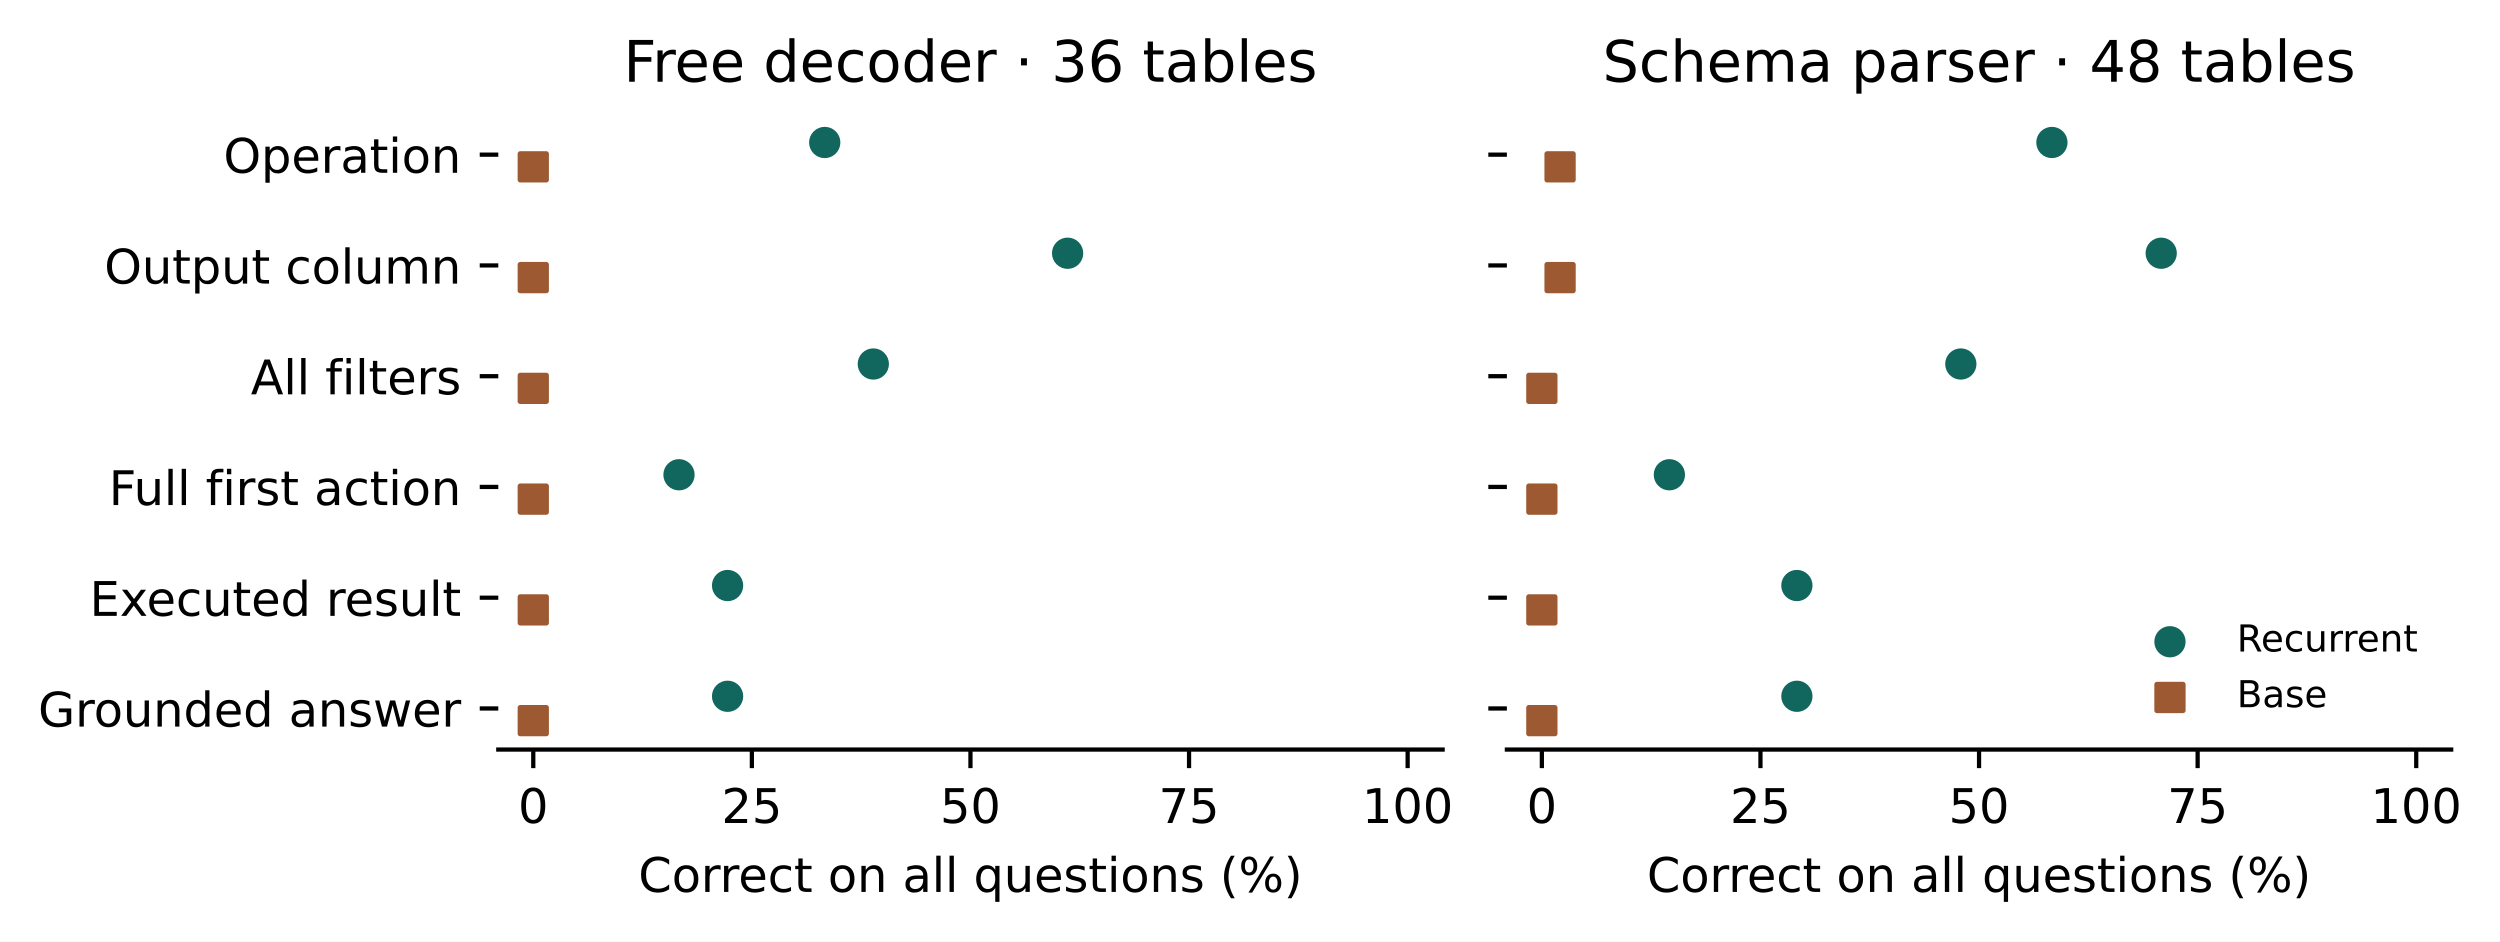
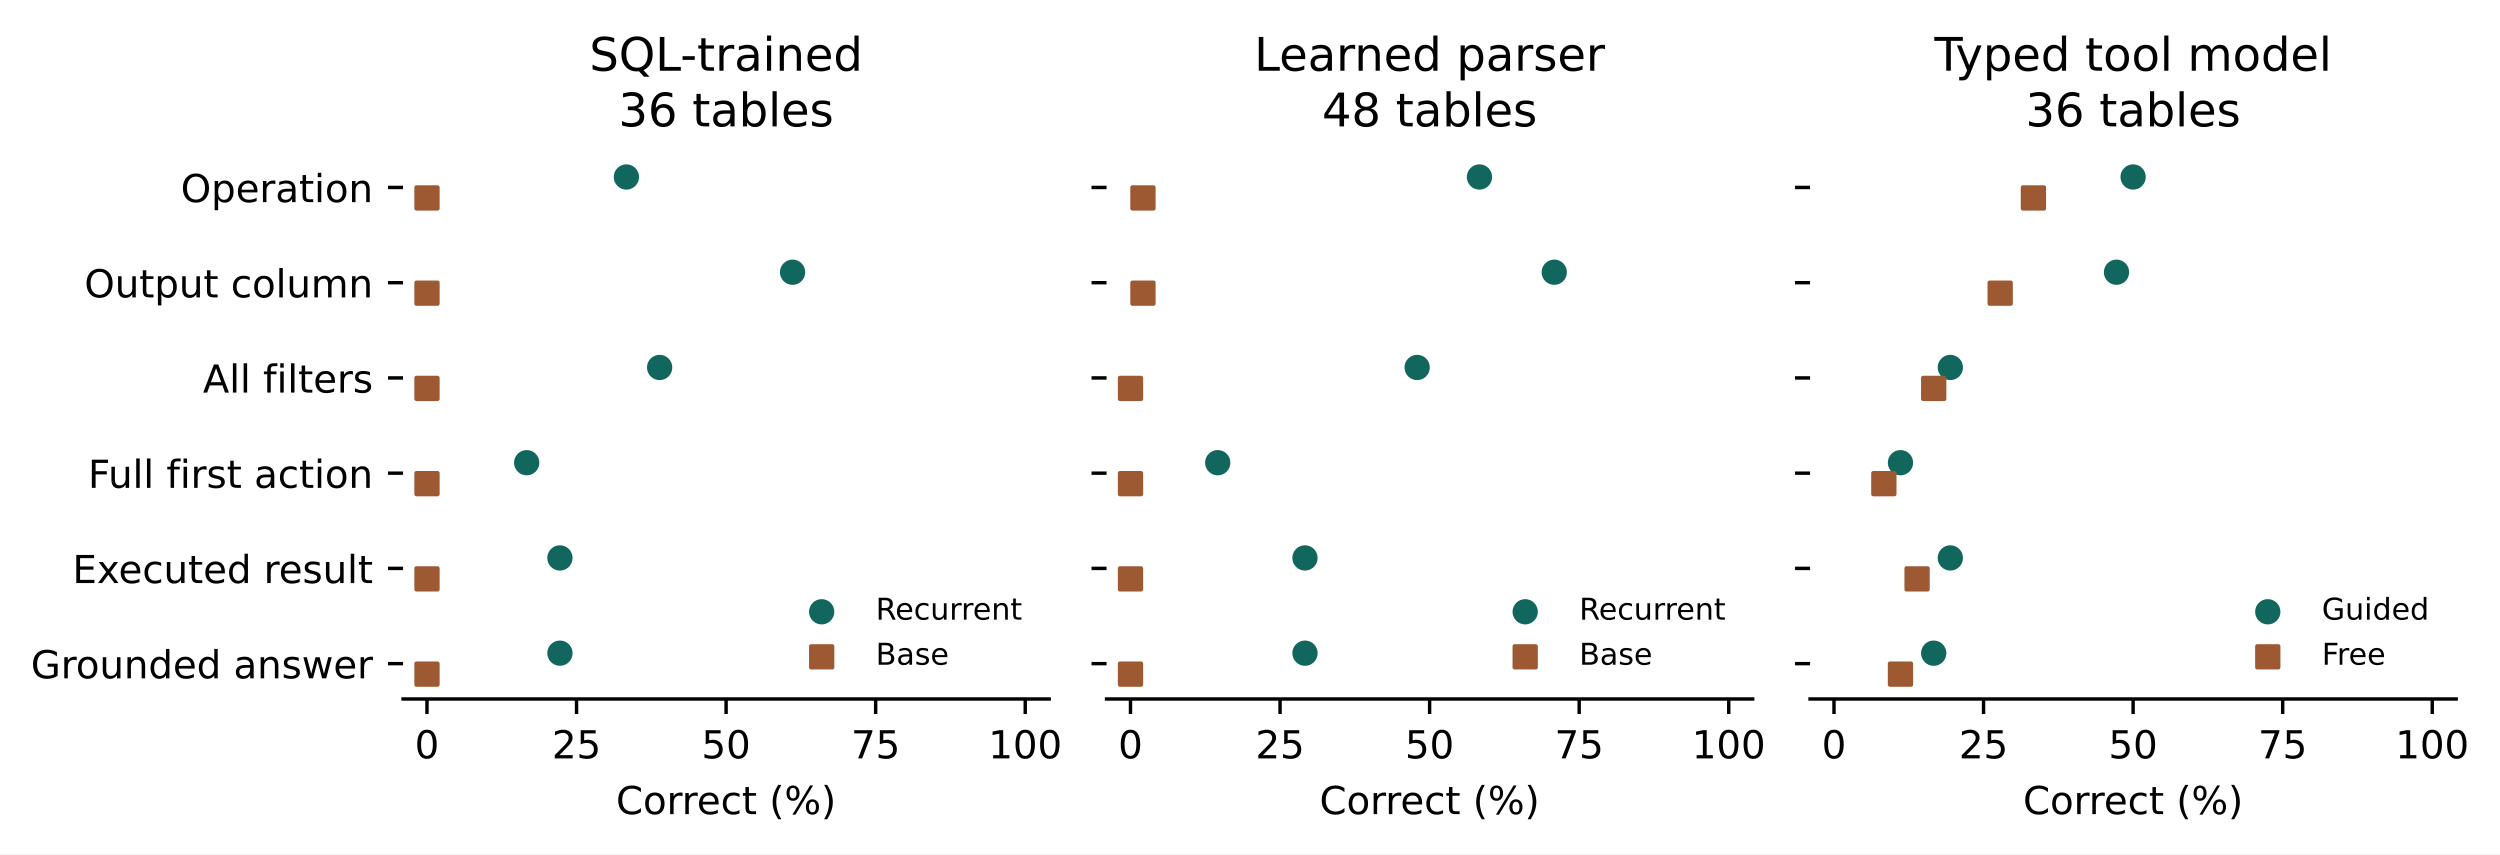
- <svg xmlns="http://www.w3.org/2000/svg" xmlns:xlink="http://www.w3.org/1999/xlink" width="471.207pt" height="177.479pt" viewBox="0 0 471.207 177.479" version="1.1">
+ <svg xmlns="http://www.w3.org/2000/svg" xmlns:xlink="http://www.w3.org/1999/xlink" width="582.56pt" height="199.08pt" viewBox="0 0 582.56 199.08" version="1.1">
  <defs>
    <style type="text/css">*{stroke-linejoin: round; stroke-linecap: butt}</style>
  </defs>
  <g id="figure_1">
    <g id="patch_1">
-       <path d="M 0 177.479  L 471.207 177.479  L 471.207 0  L 0 0  z " style="fill: #ffffff" />
+       <path d="M -0 199.08  L 582.56 199.08  L 582.56 0  L -0 0  z " style="fill: #ffffff" />
    </g>
    <g id="axes_1">
      <g id="patch_2">
-         <path d="M 93.92 141.279  L 271.909 141.279  L 271.909 21.406  L 93.92 21.406  z " style="fill: #ffffff" />
+         <path d="M 93.92 162.88  L 244.479 162.88  L 244.479 35.45  L 93.92 35.45  z " style="fill: #ffffff" />
      </g>
      <g id="PathCollection_1">
        <defs>
          <path id="m6b66e60e5c" d="M 0 2.449  C 0.65 2.449 1.273 2.191 1.732 1.732  C 2.191 1.273 2.449 0.65 2.449 0  C 2.449 -0.65 2.191 -1.273 1.732 -1.732  C 1.273 -2.191 0.65 -2.449 0 -2.449  C -0.65 -2.449 -1.273 -2.191 -1.732 -1.732  C -2.191 -1.273 -2.449 -0.65 -2.449 0  C -2.449 0.65 -2.191 1.273 -1.732 1.732  C -1.273 2.191 -0.65 2.449 0 2.449  z " style="stroke: #11675d" />
        </defs>
-         <g clip-path="url(#pcfd3257906)">
-           <use xlink:href="#m6b66e60e5c" x="155.447" y="26.855" style="fill: #11675d; stroke: #11675d" />
-           <use xlink:href="#m6b66e60e5c" x="201.226" y="47.731" style="fill: #11675d; stroke: #11675d" />
-           <use xlink:href="#m6b66e60e5c" x="164.603" y="68.608" style="fill: #11675d; stroke: #11675d" />
-           <use xlink:href="#m6b66e60e5c" x="127.98" y="89.484" style="fill: #11675d; stroke: #11675d" />
-           <use xlink:href="#m6b66e60e5c" x="137.136" y="110.361" style="fill: #11675d; stroke: #11675d" />
-           <use xlink:href="#m6b66e60e5c" x="137.136" y="131.237" style="fill: #11675d; stroke: #11675d" />
+         <g clip-path="url(#pdbafb33eff)">
+           <use xlink:href="#m6b66e60e5c" x="145.965" y="41.243" style="fill: #11675d; stroke: #11675d" />
+           <use xlink:href="#m6b66e60e5c" x="184.689" y="63.435" style="fill: #11675d; stroke: #11675d" />
+           <use xlink:href="#m6b66e60e5c" x="153.71" y="85.628" style="fill: #11675d; stroke: #11675d" />
+           <use xlink:href="#m6b66e60e5c" x="122.731" y="107.82" style="fill: #11675d; stroke: #11675d" />
+           <use xlink:href="#m6b66e60e5c" x="130.476" y="130.013" style="fill: #11675d; stroke: #11675d" />
+           <use xlink:href="#m6b66e60e5c" x="130.476" y="152.205" style="fill: #11675d; stroke: #11675d" />
        </g>
      </g>
      <g id="PathCollection_2">
        <defs>
          <path id="m9705df19df" d="M -2.449 2.449  L 2.449 2.449  L 2.449 -2.449  L -2.449 -2.449  z " style="stroke: #9d5932" />
        </defs>
-         <g clip-path="url(#pcfd3257906)">
-           <use xlink:href="#m9705df19df" x="100.512" y="31.448" style="fill: #9d5932; stroke: #9d5932" />
-           <use xlink:href="#m9705df19df" x="100.512" y="52.324" style="fill: #9d5932; stroke: #9d5932" />
-           <use xlink:href="#m9705df19df" x="100.512" y="73.201" style="fill: #9d5932; stroke: #9d5932" />
-           <use xlink:href="#m9705df19df" x="100.512" y="94.077" style="fill: #9d5932; stroke: #9d5932" />
-           <use xlink:href="#m9705df19df" x="100.512" y="114.954" style="fill: #9d5932; stroke: #9d5932" />
-           <use xlink:href="#m9705df19df" x="100.512" y="135.83" style="fill: #9d5932; stroke: #9d5932" />
+         <g clip-path="url(#pdbafb33eff)">
+           <use xlink:href="#m9705df19df" x="99.497" y="46.125" style="fill: #9d5932; stroke: #9d5932" />
+           <use xlink:href="#m9705df19df" x="99.497" y="68.317" style="fill: #9d5932; stroke: #9d5932" />
+           <use xlink:href="#m9705df19df" x="99.497" y="90.51" style="fill: #9d5932; stroke: #9d5932" />
+           <use xlink:href="#m9705df19df" x="99.497" y="112.702" style="fill: #9d5932; stroke: #9d5932" />
+           <use xlink:href="#m9705df19df" x="99.497" y="134.895" style="fill: #9d5932; stroke: #9d5932" />
+           <use xlink:href="#m9705df19df" x="99.497" y="157.087" style="fill: #9d5932; stroke: #9d5932" />
        </g>
      </g>
      <g id="matplotlib.axis_1">
        <g id="xtick_1">
          <g id="line2d_1">
            <defs>
              <path id="m80cf2e9eaa" d="M 0 0  L 0 3.5  " style="stroke: #000000; stroke-width: 0.8" />
            </defs>
            <g>
-               <use xlink:href="#m80cf2e9eaa" x="100.512" y="141.279" style="stroke: #000000; stroke-width: 0.8" />
+               <use xlink:href="#m80cf2e9eaa" x="99.497" y="162.88" style="stroke: #000000; stroke-width: 0.8" />
            </g>
          </g>
          <g id="text_1">
-             <text style="font-size: 9px; font-family: 'DejaVu Sans'; text-anchor: middle" x="100.512" y="155.117" transform="rotate(-0 100.5125 155.1166)">0</text>
+             <text style="font-size: 9px; font-family: 'DejaVu Sans'; text-anchor: middle" x="99.497" y="176.717" transform="rotate(-0 99.49655 176.7175)">0</text>
          </g>
        </g>
        <g id="xtick_2">
          <g id="line2d_2">
            <g>
-               <use xlink:href="#m80cf2e9eaa" x="141.713" y="141.279" style="stroke: #000000; stroke-width: 0.8" />
+               <use xlink:href="#m80cf2e9eaa" x="134.348" y="162.88" style="stroke: #000000; stroke-width: 0.8" />
            </g>
          </g>
          <g id="text_2">
-             <text style="font-size: 9px; font-family: 'DejaVu Sans'; text-anchor: middle" x="141.713" y="155.117" transform="rotate(-0 141.7134 155.1166)">25</text>
+             <text style="font-size: 9px; font-family: 'DejaVu Sans'; text-anchor: middle" x="134.348" y="176.717" transform="rotate(-0 134.3481 176.7175)">25</text>
          </g>
        </g>
        <g id="xtick_3">
          <g id="line2d_3">
            <g>
-               <use xlink:href="#m80cf2e9eaa" x="182.914" y="141.279" style="stroke: #000000; stroke-width: 0.8" />
+               <use xlink:href="#m80cf2e9eaa" x="169.2" y="162.88" style="stroke: #000000; stroke-width: 0.8" />
            </g>
          </g>
          <g id="text_3">
-             <text style="font-size: 9px; font-family: 'DejaVu Sans'; text-anchor: middle" x="182.914" y="155.117" transform="rotate(-0 182.9144 155.1166)">50</text>
+             <text style="font-size: 9px; font-family: 'DejaVu Sans'; text-anchor: middle" x="169.2" y="176.717" transform="rotate(-0 169.1996 176.7175)">50</text>
          </g>
        </g>
        <g id="xtick_4">
          <g id="line2d_4">
            <g>
-               <use xlink:href="#m80cf2e9eaa" x="224.115" y="141.279" style="stroke: #000000; stroke-width: 0.8" />
+               <use xlink:href="#m80cf2e9eaa" x="204.051" y="162.88" style="stroke: #000000; stroke-width: 0.8" />
            </g>
          </g>
          <g id="text_4">
-             <text style="font-size: 9px; font-family: 'DejaVu Sans'; text-anchor: middle" x="224.115" y="155.117" transform="rotate(-0 224.1154 155.1166)">75</text>
+             <text style="font-size: 9px; font-family: 'DejaVu Sans'; text-anchor: middle" x="204.051" y="176.717" transform="rotate(-0 204.0511 176.7175)">75</text>
          </g>
        </g>
        <g id="xtick_5">
          <g id="line2d_5">
            <g>
-               <use xlink:href="#m80cf2e9eaa" x="265.316" y="141.279" style="stroke: #000000; stroke-width: 0.8" />
+               <use xlink:href="#m80cf2e9eaa" x="238.903" y="162.88" style="stroke: #000000; stroke-width: 0.8" />
            </g>
          </g>
          <g id="text_5">
-             <text style="font-size: 9px; font-family: 'DejaVu Sans'; text-anchor: middle" x="265.316" y="155.117" transform="rotate(-0 265.3164 155.1166)">100</text>
+             <text style="font-size: 9px; font-family: 'DejaVu Sans'; text-anchor: middle" x="238.903" y="176.717" transform="rotate(-0 238.9026 176.7175)">100</text>
          </g>
        </g>
        <g id="text_6">
-           <text style="font-size: 9px; font-family: 'DejaVu Sans'; text-anchor: middle" x="182.914" y="168.117" transform="rotate(-0 182.9144 168.1173)">Correct on all questions (%)</text>
+           <text style="font-size: 9px; font-family: 'DejaVu Sans'; text-anchor: middle" x="169.2" y="189.717" transform="rotate(-0 169.1996 189.7175)">Correct (%)</text>
        </g>
      </g>
      <g id="matplotlib.axis_2">
        <g id="ytick_1">
          <g id="line2d_6">
            <defs>
              <path id="m7516edb244" d="M 0 0  L -3.5 0  " style="stroke: #000000; stroke-width: 0.8" />
            </defs>
            <g>
-               <use xlink:href="#m7516edb244" x="93.92" y="29.151" style="stroke: #000000; stroke-width: 0.8" />
+               <use xlink:href="#m7516edb244" x="93.92" y="43.684" style="stroke: #000000; stroke-width: 0.8" />
            </g>
          </g>
          <g id="text_7">
-             <text style="font-size: 9px; font-family: 'DejaVu Sans'; text-anchor: end" x="86.92" y="32.571" transform="rotate(-0 86.92031 32.57076)">Operation</text>
+             <text style="font-size: 9px; font-family: 'DejaVu Sans'; text-anchor: end" x="86.92" y="47.103" transform="rotate(-0 86.92031 47.10303)">Operation</text>
          </g>
        </g>
        <g id="ytick_2">
          <g id="line2d_7">
            <g>
-               <use xlink:href="#m7516edb244" x="93.92" y="50.028" style="stroke: #000000; stroke-width: 0.8" />
+               <use xlink:href="#m7516edb244" x="93.92" y="65.876" style="stroke: #000000; stroke-width: 0.8" />
            </g>
          </g>
          <g id="text_8">
-             <text style="font-size: 9px; font-family: 'DejaVu Sans'; text-anchor: end" x="86.92" y="53.447" transform="rotate(-0 86.92031 53.44719)">Output column</text>
+             <text style="font-size: 9px; font-family: 'DejaVu Sans'; text-anchor: end" x="86.92" y="69.296" transform="rotate(-0 86.92031 69.29552)">Output column</text>
          </g>
        </g>
        <g id="ytick_3">
          <g id="line2d_8">
            <g>
-               <use xlink:href="#m7516edb244" x="93.92" y="70.904" style="stroke: #000000; stroke-width: 0.8" />
+               <use xlink:href="#m7516edb244" x="93.92" y="88.069" style="stroke: #000000; stroke-width: 0.8" />
            </g>
          </g>
          <g id="text_9">
-             <text style="font-size: 9px; font-family: 'DejaVu Sans'; text-anchor: end" x="86.92" y="74.324" transform="rotate(-0 86.92031 74.32361)">All filters</text>
+             <text style="font-size: 9px; font-family: 'DejaVu Sans'; text-anchor: end" x="86.92" y="91.488" transform="rotate(-0 86.92031 91.488)">All filters</text>
          </g>
        </g>
        <g id="ytick_4">
          <g id="line2d_9">
            <g>
-               <use xlink:href="#m7516edb244" x="93.92" y="91.781" style="stroke: #000000; stroke-width: 0.8" />
+               <use xlink:href="#m7516edb244" x="93.92" y="110.261" style="stroke: #000000; stroke-width: 0.8" />
            </g>
          </g>
          <g id="text_10">
-             <text style="font-size: 9px; font-family: 'DejaVu Sans'; text-anchor: end" x="86.92" y="95.2" transform="rotate(-0 86.92031 95.20003)">Full first action</text>
+             <text style="font-size: 9px; font-family: 'DejaVu Sans'; text-anchor: end" x="86.92" y="113.68" transform="rotate(-0 86.92031 113.6805)">Full first action</text>
          </g>
        </g>
        <g id="ytick_5">
          <g id="line2d_10">
            <g>
-               <use xlink:href="#m7516edb244" x="93.92" y="112.657" style="stroke: #000000; stroke-width: 0.8" />
+               <use xlink:href="#m7516edb244" x="93.92" y="132.454" style="stroke: #000000; stroke-width: 0.8" />
            </g>
          </g>
          <g id="text_11">
-             <text style="font-size: 9px; font-family: 'DejaVu Sans'; text-anchor: end" x="86.92" y="116.076" transform="rotate(-0 86.92031 116.0765)">Executed result</text>
+             <text style="font-size: 9px; font-family: 'DejaVu Sans'; text-anchor: end" x="86.92" y="135.873" transform="rotate(-0 86.92031 135.873)">Executed result</text>
          </g>
        </g>
        <g id="ytick_6">
          <g id="line2d_11">
            <g>
-               <use xlink:href="#m7516edb244" x="93.92" y="133.534" style="stroke: #000000; stroke-width: 0.8" />
+               <use xlink:href="#m7516edb244" x="93.92" y="154.646" style="stroke: #000000; stroke-width: 0.8" />
            </g>
          </g>
          <g id="text_12">
-             <text style="font-size: 9px; font-family: 'DejaVu Sans'; text-anchor: end" x="86.92" y="136.953" transform="rotate(-0 86.92031 136.9529)">Grounded answer</text>
+             <text style="font-size: 9px; font-family: 'DejaVu Sans'; text-anchor: end" x="86.92" y="158.065" transform="rotate(-0 86.92031 158.0655)">Grounded answer</text>
          </g>
        </g>
      </g>
      <g id="patch_3">
-         <path d="M 93.92 141.279  L 271.909 141.279  " style="fill: none; stroke: #000000; stroke-width: 0.8; stroke-linejoin: miter; stroke-linecap: square" />
+         <path d="M 93.92 162.88  L 244.479 162.88  " style="fill: none; stroke: #000000; stroke-width: 0.8; stroke-linejoin: miter; stroke-linecap: square" />
      </g>
      <g id="text_13">
-         <text style="font-size: 10.8px; font-family: 'DejaVu Sans'; text-anchor: middle" x="182.914" y="15.406" transform="rotate(-0 182.9144 15.40631)">Free decoder · 36 tables</text>
+         <text style="font-size: 10.8px; font-family: 'DejaVu Sans'" transform="translate(137.3387 16.48737)">SQL-trained</text>
+         <text style="font-size: 10.8px; font-family: 'DejaVu Sans'" transform="translate(144.1216 29.45032)">36 tables</text>
+       </g>
+       <g id="legend_1">
+         <g id="PathCollection_3">
+           <g>
+             <use xlink:href="#m6b66e60e5c" x="191.47" y="142.56" style="fill: #11675d; stroke: #11675d" />
+           </g>
+         </g>
+         <g id="text_14">
+           <text style="font-size: 7px; font-family: 'DejaVu Sans'; text-anchor: start" x="204.07" y="144.397" transform="rotate(-0 204.0702 144.3974)">Recurrent</text>
+         </g>
+         <g id="PathCollection_4">
+           <g>
+             <use xlink:href="#m9705df19df" x="191.47" y="153.06" style="fill: #9d5932; stroke: #9d5932" />
+           </g>
+         </g>
+         <g id="text_15">
+           <text style="font-size: 7px; font-family: 'DejaVu Sans'; text-anchor: start" x="204.07" y="154.898" transform="rotate(-0 204.0702 154.8979)">Base</text>
+         </g>
      </g>
    </g>
    <g id="axes_2">
      <g id="patch_4">
-         <path d="M 284.022 141.279  L 462.01 141.279  L 462.01 21.406  L 284.022 21.406  z " style="fill: #ffffff" />
-       </g>
-       <g id="PathCollection_3">
-         <g clip-path="url(#p906de36b13)">
-           <use xlink:href="#m6b66e60e5c" x="386.749" y="26.855" style="fill: #11675d; stroke: #11675d" />
-           <use xlink:href="#m6b66e60e5c" x="407.35" y="47.731" style="fill: #11675d; stroke: #11675d" />
-           <use xlink:href="#m6b66e60e5c" x="369.582" y="68.608" style="fill: #11675d; stroke: #11675d" />
-           <use xlink:href="#m6b66e60e5c" x="314.648" y="89.484" style="fill: #11675d; stroke: #11675d" />
-           <use xlink:href="#m6b66e60e5c" x="338.682" y="110.361" style="fill: #11675d; stroke: #11675d" />
-           <use xlink:href="#m6b66e60e5c" x="338.682" y="131.237" style="fill: #11675d; stroke: #11675d" />
-         </g>
-       </g>
-       <g id="PathCollection_4">
-         <g clip-path="url(#p906de36b13)">
-           <use xlink:href="#m9705df19df" x="294.047" y="31.448" style="fill: #9d5932; stroke: #9d5932" />
-           <use xlink:href="#m9705df19df" x="294.047" y="52.324" style="fill: #9d5932; stroke: #9d5932" />
-           <use xlink:href="#m9705df19df" x="290.614" y="73.201" style="fill: #9d5932; stroke: #9d5932" />
-           <use xlink:href="#m9705df19df" x="290.614" y="94.077" style="fill: #9d5932; stroke: #9d5932" />
-           <use xlink:href="#m9705df19df" x="290.614" y="114.954" style="fill: #9d5932; stroke: #9d5932" />
-           <use xlink:href="#m9705df19df" x="290.614" y="135.83" style="fill: #9d5932; stroke: #9d5932" />
+         <path d="M 257.854 162.88  L 408.413 162.88  L 408.413 35.45  L 257.854 35.45  z " style="fill: #ffffff" />
+       </g>
+       <g id="PathCollection_5">
+         <g clip-path="url(#pa720ceed4c)">
+           <use xlink:href="#m6b66e60e5c" x="344.751" y="41.243" style="fill: #11675d; stroke: #11675d" />
+           <use xlink:href="#m6b66e60e5c" x="362.177" y="63.435" style="fill: #11675d; stroke: #11675d" />
+           <use xlink:href="#m6b66e60e5c" x="330.229" y="85.628" style="fill: #11675d; stroke: #11675d" />
+           <use xlink:href="#m6b66e60e5c" x="283.761" y="107.82" style="fill: #11675d; stroke: #11675d" />
+           <use xlink:href="#m6b66e60e5c" x="304.091" y="130.013" style="fill: #11675d; stroke: #11675d" />
+           <use xlink:href="#m6b66e60e5c" x="304.091" y="152.205" style="fill: #11675d; stroke: #11675d" />
+         </g>
+       </g>
+       <g id="PathCollection_6">
+         <g clip-path="url(#pa720ceed4c)">
+           <use xlink:href="#m9705df19df" x="266.335" y="46.125" style="fill: #9d5932; stroke: #9d5932" />
+           <use xlink:href="#m9705df19df" x="266.335" y="68.317" style="fill: #9d5932; stroke: #9d5932" />
+           <use xlink:href="#m9705df19df" x="263.431" y="90.51" style="fill: #9d5932; stroke: #9d5932" />
+           <use xlink:href="#m9705df19df" x="263.431" y="112.702" style="fill: #9d5932; stroke: #9d5932" />
+           <use xlink:href="#m9705df19df" x="263.431" y="134.895" style="fill: #9d5932; stroke: #9d5932" />
+           <use xlink:href="#m9705df19df" x="263.431" y="157.087" style="fill: #9d5932; stroke: #9d5932" />
        </g>
      </g>
      <g id="matplotlib.axis_3">
        <g id="xtick_6">
          <g id="line2d_12">
            <g>
-               <use xlink:href="#m80cf2e9eaa" x="290.614" y="141.279" style="stroke: #000000; stroke-width: 0.8" />
-             </g>
-           </g>
-           <g id="text_14">
-             <text style="font-size: 9px; font-family: 'DejaVu Sans'; text-anchor: middle" x="290.614" y="155.117" transform="rotate(-0 290.6137 155.1166)">0</text>
+               <use xlink:href="#m80cf2e9eaa" x="263.431" y="162.88" style="stroke: #000000; stroke-width: 0.8" />
+             </g>
+           </g>
+           <g id="text_16">
+             <text style="font-size: 9px; font-family: 'DejaVu Sans'; text-anchor: middle" x="263.431" y="176.717" transform="rotate(-0 263.4307 176.7175)">0</text>
          </g>
        </g>
        <g id="xtick_7">
          <g id="line2d_13">
            <g>
-               <use xlink:href="#m80cf2e9eaa" x="331.815" y="141.279" style="stroke: #000000; stroke-width: 0.8" />
-             </g>
-           </g>
-           <g id="text_15">
-             <text style="font-size: 9px; font-family: 'DejaVu Sans'; text-anchor: middle" x="331.815" y="155.117" transform="rotate(-0 331.8147 155.1166)">25</text>
+               <use xlink:href="#m80cf2e9eaa" x="298.282" y="162.88" style="stroke: #000000; stroke-width: 0.8" />
+             </g>
+           </g>
+           <g id="text_17">
+             <text style="font-size: 9px; font-family: 'DejaVu Sans'; text-anchor: middle" x="298.282" y="176.717" transform="rotate(-0 298.2822 176.7175)">25</text>
          </g>
        </g>
        <g id="xtick_8">
          <g id="line2d_14">
            <g>
-               <use xlink:href="#m80cf2e9eaa" x="373.016" y="141.279" style="stroke: #000000; stroke-width: 0.8" />
-             </g>
-           </g>
-           <g id="text_16">
-             <text style="font-size: 9px; font-family: 'DejaVu Sans'; text-anchor: middle" x="373.016" y="155.117" transform="rotate(-0 373.0157 155.1166)">50</text>
+               <use xlink:href="#m80cf2e9eaa" x="333.134" y="162.88" style="stroke: #000000; stroke-width: 0.8" />
+             </g>
+           </g>
+           <g id="text_18">
+             <text style="font-size: 9px; font-family: 'DejaVu Sans'; text-anchor: middle" x="333.134" y="176.717" transform="rotate(-0 333.1337 176.7175)">50</text>
          </g>
        </g>
        <g id="xtick_9">
          <g id="line2d_15">
            <g>
-               <use xlink:href="#m80cf2e9eaa" x="414.217" y="141.279" style="stroke: #000000; stroke-width: 0.8" />
-             </g>
-           </g>
-           <g id="text_17">
-             <text style="font-size: 9px; font-family: 'DejaVu Sans'; text-anchor: middle" x="414.217" y="155.117" transform="rotate(-0 414.2166 155.1166)">75</text>
+               <use xlink:href="#m80cf2e9eaa" x="367.985" y="162.88" style="stroke: #000000; stroke-width: 0.8" />
+             </g>
+           </g>
+           <g id="text_19">
+             <text style="font-size: 9px; font-family: 'DejaVu Sans'; text-anchor: middle" x="367.985" y="176.717" transform="rotate(-0 367.9852 176.7175)">75</text>
          </g>
        </g>
        <g id="xtick_10">
          <g id="line2d_16">
            <g>
-               <use xlink:href="#m80cf2e9eaa" x="455.418" y="141.279" style="stroke: #000000; stroke-width: 0.8" />
-             </g>
-           </g>
-           <g id="text_18">
-             <text style="font-size: 9px; font-family: 'DejaVu Sans'; text-anchor: middle" x="455.418" y="155.117" transform="rotate(-0 455.4176 155.1166)">100</text>
-           </g>
-         </g>
-         <g id="text_19">
-           <text style="font-size: 9px; font-family: 'DejaVu Sans'; text-anchor: middle" x="373.016" y="168.117" transform="rotate(-0 373.0157 168.1173)">Correct on all questions (%)</text>
+               <use xlink:href="#m80cf2e9eaa" x="402.837" y="162.88" style="stroke: #000000; stroke-width: 0.8" />
+             </g>
+           </g>
+           <g id="text_20">
+             <text style="font-size: 9px; font-family: 'DejaVu Sans'; text-anchor: middle" x="402.837" y="176.717" transform="rotate(-0 402.8367 176.7175)">100</text>
+           </g>
+         </g>
+         <g id="text_21">
+           <text style="font-size: 9px; font-family: 'DejaVu Sans'; text-anchor: middle" x="333.134" y="189.717" transform="rotate(-0 333.1337 189.7175)">Correct (%)</text>
        </g>
      </g>
      <g id="matplotlib.axis_4">
        <g id="ytick_7">
          <g id="line2d_17">
            <g>
-               <use xlink:href="#m7516edb244" x="284.022" y="29.151" style="stroke: #000000; stroke-width: 0.8" />
+               <use xlink:href="#m7516edb244" x="257.854" y="43.684" style="stroke: #000000; stroke-width: 0.8" />
            </g>
          </g>
        </g>
        <g id="ytick_8">
          <g id="line2d_18">
            <g>
-               <use xlink:href="#m7516edb244" x="284.022" y="50.028" style="stroke: #000000; stroke-width: 0.8" />
+               <use xlink:href="#m7516edb244" x="257.854" y="65.876" style="stroke: #000000; stroke-width: 0.8" />
            </g>
          </g>
        </g>
        <g id="ytick_9">
          <g id="line2d_19">
            <g>
-               <use xlink:href="#m7516edb244" x="284.022" y="70.904" style="stroke: #000000; stroke-width: 0.8" />
+               <use xlink:href="#m7516edb244" x="257.854" y="88.069" style="stroke: #000000; stroke-width: 0.8" />
            </g>
          </g>
        </g>
        <g id="ytick_10">
          <g id="line2d_20">
            <g>
-               <use xlink:href="#m7516edb244" x="284.022" y="91.781" style="stroke: #000000; stroke-width: 0.8" />
+               <use xlink:href="#m7516edb244" x="257.854" y="110.261" style="stroke: #000000; stroke-width: 0.8" />
            </g>
          </g>
        </g>
        <g id="ytick_11">
          <g id="line2d_21">
            <g>
-               <use xlink:href="#m7516edb244" x="284.022" y="112.657" style="stroke: #000000; stroke-width: 0.8" />
+               <use xlink:href="#m7516edb244" x="257.854" y="132.454" style="stroke: #000000; stroke-width: 0.8" />
            </g>
          </g>
        </g>
        <g id="ytick_12">
          <g id="line2d_22">
            <g>
-               <use xlink:href="#m7516edb244" x="284.022" y="133.534" style="stroke: #000000; stroke-width: 0.8" />
+               <use xlink:href="#m7516edb244" x="257.854" y="154.646" style="stroke: #000000; stroke-width: 0.8" />
            </g>
          </g>
        </g>
      </g>
      <g id="patch_5">
-         <path d="M 284.022 141.279  L 462.01 141.279  " style="fill: none; stroke: #000000; stroke-width: 0.8; stroke-linejoin: miter; stroke-linecap: square" />
-       </g>
-       <g id="text_20">
-         <text style="font-size: 10.8px; font-family: 'DejaVu Sans'; text-anchor: middle" x="373.016" y="15.406" transform="rotate(-0 373.0157 15.40631)">Schema parser · 48 tables</text>
-       </g>
-       <g id="legend_1">
-         <g id="PathCollection_5">
-           <g>
-             <use xlink:href="#m6b66e60e5c" x="409.001" y="120.959" style="fill: #11675d; stroke: #11675d" />
-           </g>
-         </g>
-         <g id="text_21">
-           <text style="font-size: 7px; font-family: 'DejaVu Sans'; text-anchor: start" x="421.601" y="122.797" transform="rotate(-0 421.6012 122.7965)">Recurrent</text>
-         </g>
-         <g id="PathCollection_6">
-           <g>
-             <use xlink:href="#m9705df19df" x="409.001" y="131.46" style="fill: #9d5932; stroke: #9d5932" />
-           </g>
-         </g>
-         <g id="text_22">
-           <text style="font-size: 7px; font-family: 'DejaVu Sans'; text-anchor: start" x="421.601" y="133.297" transform="rotate(-0 421.6012 133.2971)">Base</text>
+         <path d="M 257.854 162.88  L 408.413 162.88  " style="fill: none; stroke: #000000; stroke-width: 0.8; stroke-linejoin: miter; stroke-linecap: square" />
+       </g>
+       <g id="text_22">
+         <text style="font-size: 10.8px; font-family: 'DejaVu Sans'" transform="translate(292.2599 16.48737)">Learned parser</text>
+         <text style="font-size: 10.8px; font-family: 'DejaVu Sans'" transform="translate(308.0558 29.45032)">48 tables</text>
+       </g>
+       <g id="legend_2">
+         <g id="PathCollection_7">
+           <g>
+             <use xlink:href="#m6b66e60e5c" x="355.404" y="142.56" style="fill: #11675d; stroke: #11675d" />
+           </g>
+         </g>
+         <g id="text_23">
+           <text style="font-size: 7px; font-family: 'DejaVu Sans'; text-anchor: start" x="368.004" y="144.397" transform="rotate(-0 368.0044 144.3974)">Recurrent</text>
+         </g>
+         <g id="PathCollection_8">
+           <g>
+             <use xlink:href="#m9705df19df" x="355.404" y="153.06" style="fill: #9d5932; stroke: #9d5932" />
+           </g>
+         </g>
+         <g id="text_24">
+           <text style="font-size: 7px; font-family: 'DejaVu Sans'; text-anchor: start" x="368.004" y="154.898" transform="rotate(-0 368.0044 154.8979)">Base</text>
+         </g>
+       </g>
+     </g>
+     <g id="axes_3">
+       <g id="patch_6">
+         <path d="M 421.789 162.88  L 572.347 162.88  L 572.347 35.45  L 421.789 35.45  z " style="fill: #ffffff" />
+       </g>
+       <g id="PathCollection_9">
+         <g clip-path="url(#p31d7ad1067)">
+           <use xlink:href="#m6b66e60e5c" x="497.068" y="41.243" style="fill: #11675d; stroke: #11675d" />
+           <use xlink:href="#m6b66e60e5c" x="493.195" y="63.435" style="fill: #11675d; stroke: #11675d" />
+           <use xlink:href="#m6b66e60e5c" x="454.472" y="85.628" style="fill: #11675d; stroke: #11675d" />
+           <use xlink:href="#m6b66e60e5c" x="442.854" y="107.82" style="fill: #11675d; stroke: #11675d" />
+           <use xlink:href="#m6b66e60e5c" x="454.472" y="130.013" style="fill: #11675d; stroke: #11675d" />
+           <use xlink:href="#m6b66e60e5c" x="450.599" y="152.205" style="fill: #11675d; stroke: #11675d" />
+         </g>
+       </g>
+       <g id="PathCollection_10">
+         <g clip-path="url(#p31d7ad1067)">
+           <use xlink:href="#m9705df19df" x="473.834" y="46.125" style="fill: #9d5932; stroke: #9d5932" />
+           <use xlink:href="#m9705df19df" x="466.089" y="68.317" style="fill: #9d5932; stroke: #9d5932" />
+           <use xlink:href="#m9705df19df" x="450.599" y="90.51" style="fill: #9d5932; stroke: #9d5932" />
+           <use xlink:href="#m9705df19df" x="438.982" y="112.702" style="fill: #9d5932; stroke: #9d5932" />
+           <use xlink:href="#m9705df19df" x="446.727" y="134.895" style="fill: #9d5932; stroke: #9d5932" />
+           <use xlink:href="#m9705df19df" x="442.854" y="157.087" style="fill: #9d5932; stroke: #9d5932" />
+         </g>
+       </g>
+       <g id="matplotlib.axis_5">
+         <g id="xtick_11">
+           <g id="line2d_23">
+             <g>
+               <use xlink:href="#m80cf2e9eaa" x="427.365" y="162.88" style="stroke: #000000; stroke-width: 0.8" />
+             </g>
+           </g>
+           <g id="text_25">
+             <text style="font-size: 9px; font-family: 'DejaVu Sans'; text-anchor: middle" x="427.365" y="176.717" transform="rotate(-0 427.3649 176.7175)">0</text>
+           </g>
+         </g>
+         <g id="xtick_12">
+           <g id="line2d_24">
+             <g>
+               <use xlink:href="#m80cf2e9eaa" x="462.216" y="162.88" style="stroke: #000000; stroke-width: 0.8" />
+             </g>
+           </g>
+           <g id="text_26">
+             <text style="font-size: 9px; font-family: 'DejaVu Sans'; text-anchor: middle" x="462.216" y="176.717" transform="rotate(-0 462.2164 176.7175)">25</text>
+           </g>
+         </g>
+         <g id="xtick_13">
+           <g id="line2d_25">
+             <g>
+               <use xlink:href="#m80cf2e9eaa" x="497.068" y="162.88" style="stroke: #000000; stroke-width: 0.8" />
+             </g>
+           </g>
+           <g id="text_27">
+             <text style="font-size: 9px; font-family: 'DejaVu Sans'; text-anchor: middle" x="497.068" y="176.717" transform="rotate(-0 497.0679 176.7175)">50</text>
+           </g>
+         </g>
+         <g id="xtick_14">
+           <g id="line2d_26">
+             <g>
+               <use xlink:href="#m80cf2e9eaa" x="531.919" y="162.88" style="stroke: #000000; stroke-width: 0.8" />
+             </g>
+           </g>
+           <g id="text_28">
+             <text style="font-size: 9px; font-family: 'DejaVu Sans'; text-anchor: middle" x="531.919" y="176.717" transform="rotate(-0 531.9194 176.7175)">75</text>
+           </g>
+         </g>
+         <g id="xtick_15">
+           <g id="line2d_27">
+             <g>
+               <use xlink:href="#m80cf2e9eaa" x="566.771" y="162.88" style="stroke: #000000; stroke-width: 0.8" />
+             </g>
+           </g>
+           <g id="text_29">
+             <text style="font-size: 9px; font-family: 'DejaVu Sans'; text-anchor: middle" x="566.771" y="176.717" transform="rotate(-0 566.7709 176.7175)">100</text>
+           </g>
+         </g>
+         <g id="text_30">
+           <text style="font-size: 9px; font-family: 'DejaVu Sans'; text-anchor: middle" x="497.068" y="189.717" transform="rotate(-0 497.0679 189.7175)">Correct (%)</text>
+         </g>
+       </g>
+       <g id="matplotlib.axis_6">
+         <g id="ytick_13">
+           <g id="line2d_28">
+             <g>
+               <use xlink:href="#m7516edb244" x="421.789" y="43.684" style="stroke: #000000; stroke-width: 0.8" />
+             </g>
+           </g>
+         </g>
+         <g id="ytick_14">
+           <g id="line2d_29">
+             <g>
+               <use xlink:href="#m7516edb244" x="421.789" y="65.876" style="stroke: #000000; stroke-width: 0.8" />
+             </g>
+           </g>
+         </g>
+         <g id="ytick_15">
+           <g id="line2d_30">
+             <g>
+               <use xlink:href="#m7516edb244" x="421.789" y="88.069" style="stroke: #000000; stroke-width: 0.8" />
+             </g>
+           </g>
+         </g>
+         <g id="ytick_16">
+           <g id="line2d_31">
+             <g>
+               <use xlink:href="#m7516edb244" x="421.789" y="110.261" style="stroke: #000000; stroke-width: 0.8" />
+             </g>
+           </g>
+         </g>
+         <g id="ytick_17">
+           <g id="line2d_32">
+             <g>
+               <use xlink:href="#m7516edb244" x="421.789" y="132.454" style="stroke: #000000; stroke-width: 0.8" />
+             </g>
+           </g>
+         </g>
+         <g id="ytick_18">
+           <g id="line2d_33">
+             <g>
+               <use xlink:href="#m7516edb244" x="421.789" y="154.646" style="stroke: #000000; stroke-width: 0.8" />
+             </g>
+           </g>
+         </g>
+       </g>
+       <g id="patch_7">
+         <path d="M 421.789 162.88  L 572.347 162.88  " style="fill: none; stroke: #000000; stroke-width: 0.8; stroke-linejoin: miter; stroke-linecap: square" />
+       </g>
+       <g id="text_31">
+         <text style="font-size: 10.8px; font-family: 'DejaVu Sans'" transform="translate(450.7629 16.48737)">Typed tool model</text>
+         <text style="font-size: 10.8px; font-family: 'DejaVu Sans'" transform="translate(471.9899 29.45032)">36 tables</text>
+       </g>
+       <g id="legend_3">
+         <g id="PathCollection_11">
+           <g>
+             <use xlink:href="#m6b66e60e5c" x="528.447" y="142.56" style="fill: #11675d; stroke: #11675d" />
+           </g>
+         </g>
+         <g id="text_32">
+           <text style="font-size: 7px; font-family: 'DejaVu Sans'; text-anchor: start" x="541.047" y="144.397" transform="rotate(-0 541.0473 144.3974)">Guided</text>
+         </g>
+         <g id="PathCollection_12">
+           <g>
+             <use xlink:href="#m9705df19df" x="528.447" y="153.06" style="fill: #9d5932; stroke: #9d5932" />
+           </g>
+         </g>
+         <g id="text_33">
+           <text style="font-size: 7px; font-family: 'DejaVu Sans'; text-anchor: start" x="541.047" y="154.898" transform="rotate(-0 541.0473 154.8979)">Free</text>
        </g>
      </g>
    </g>
  </g>
  <defs>
-     <clipPath id="pcfd3257906">
-       <rect x="93.92" y="21.406" width="177.988" height="119.872" />
+     <clipPath id="pdbafb33eff">
+       <rect x="93.92" y="35.45" width="150.558" height="127.429" />
    </clipPath>
-     <clipPath id="p906de36b13">
-       <rect x="284.022" y="21.406" width="177.988" height="119.872" />
+     <clipPath id="pa720ceed4c">
+       <rect x="257.854" y="35.45" width="150.558" height="127.429" />
+     </clipPath>
+     <clipPath id="p31d7ad1067">
+       <rect x="421.789" y="35.45" width="150.558" height="127.429" />
    </clipPath>
  </defs>
</svg>
